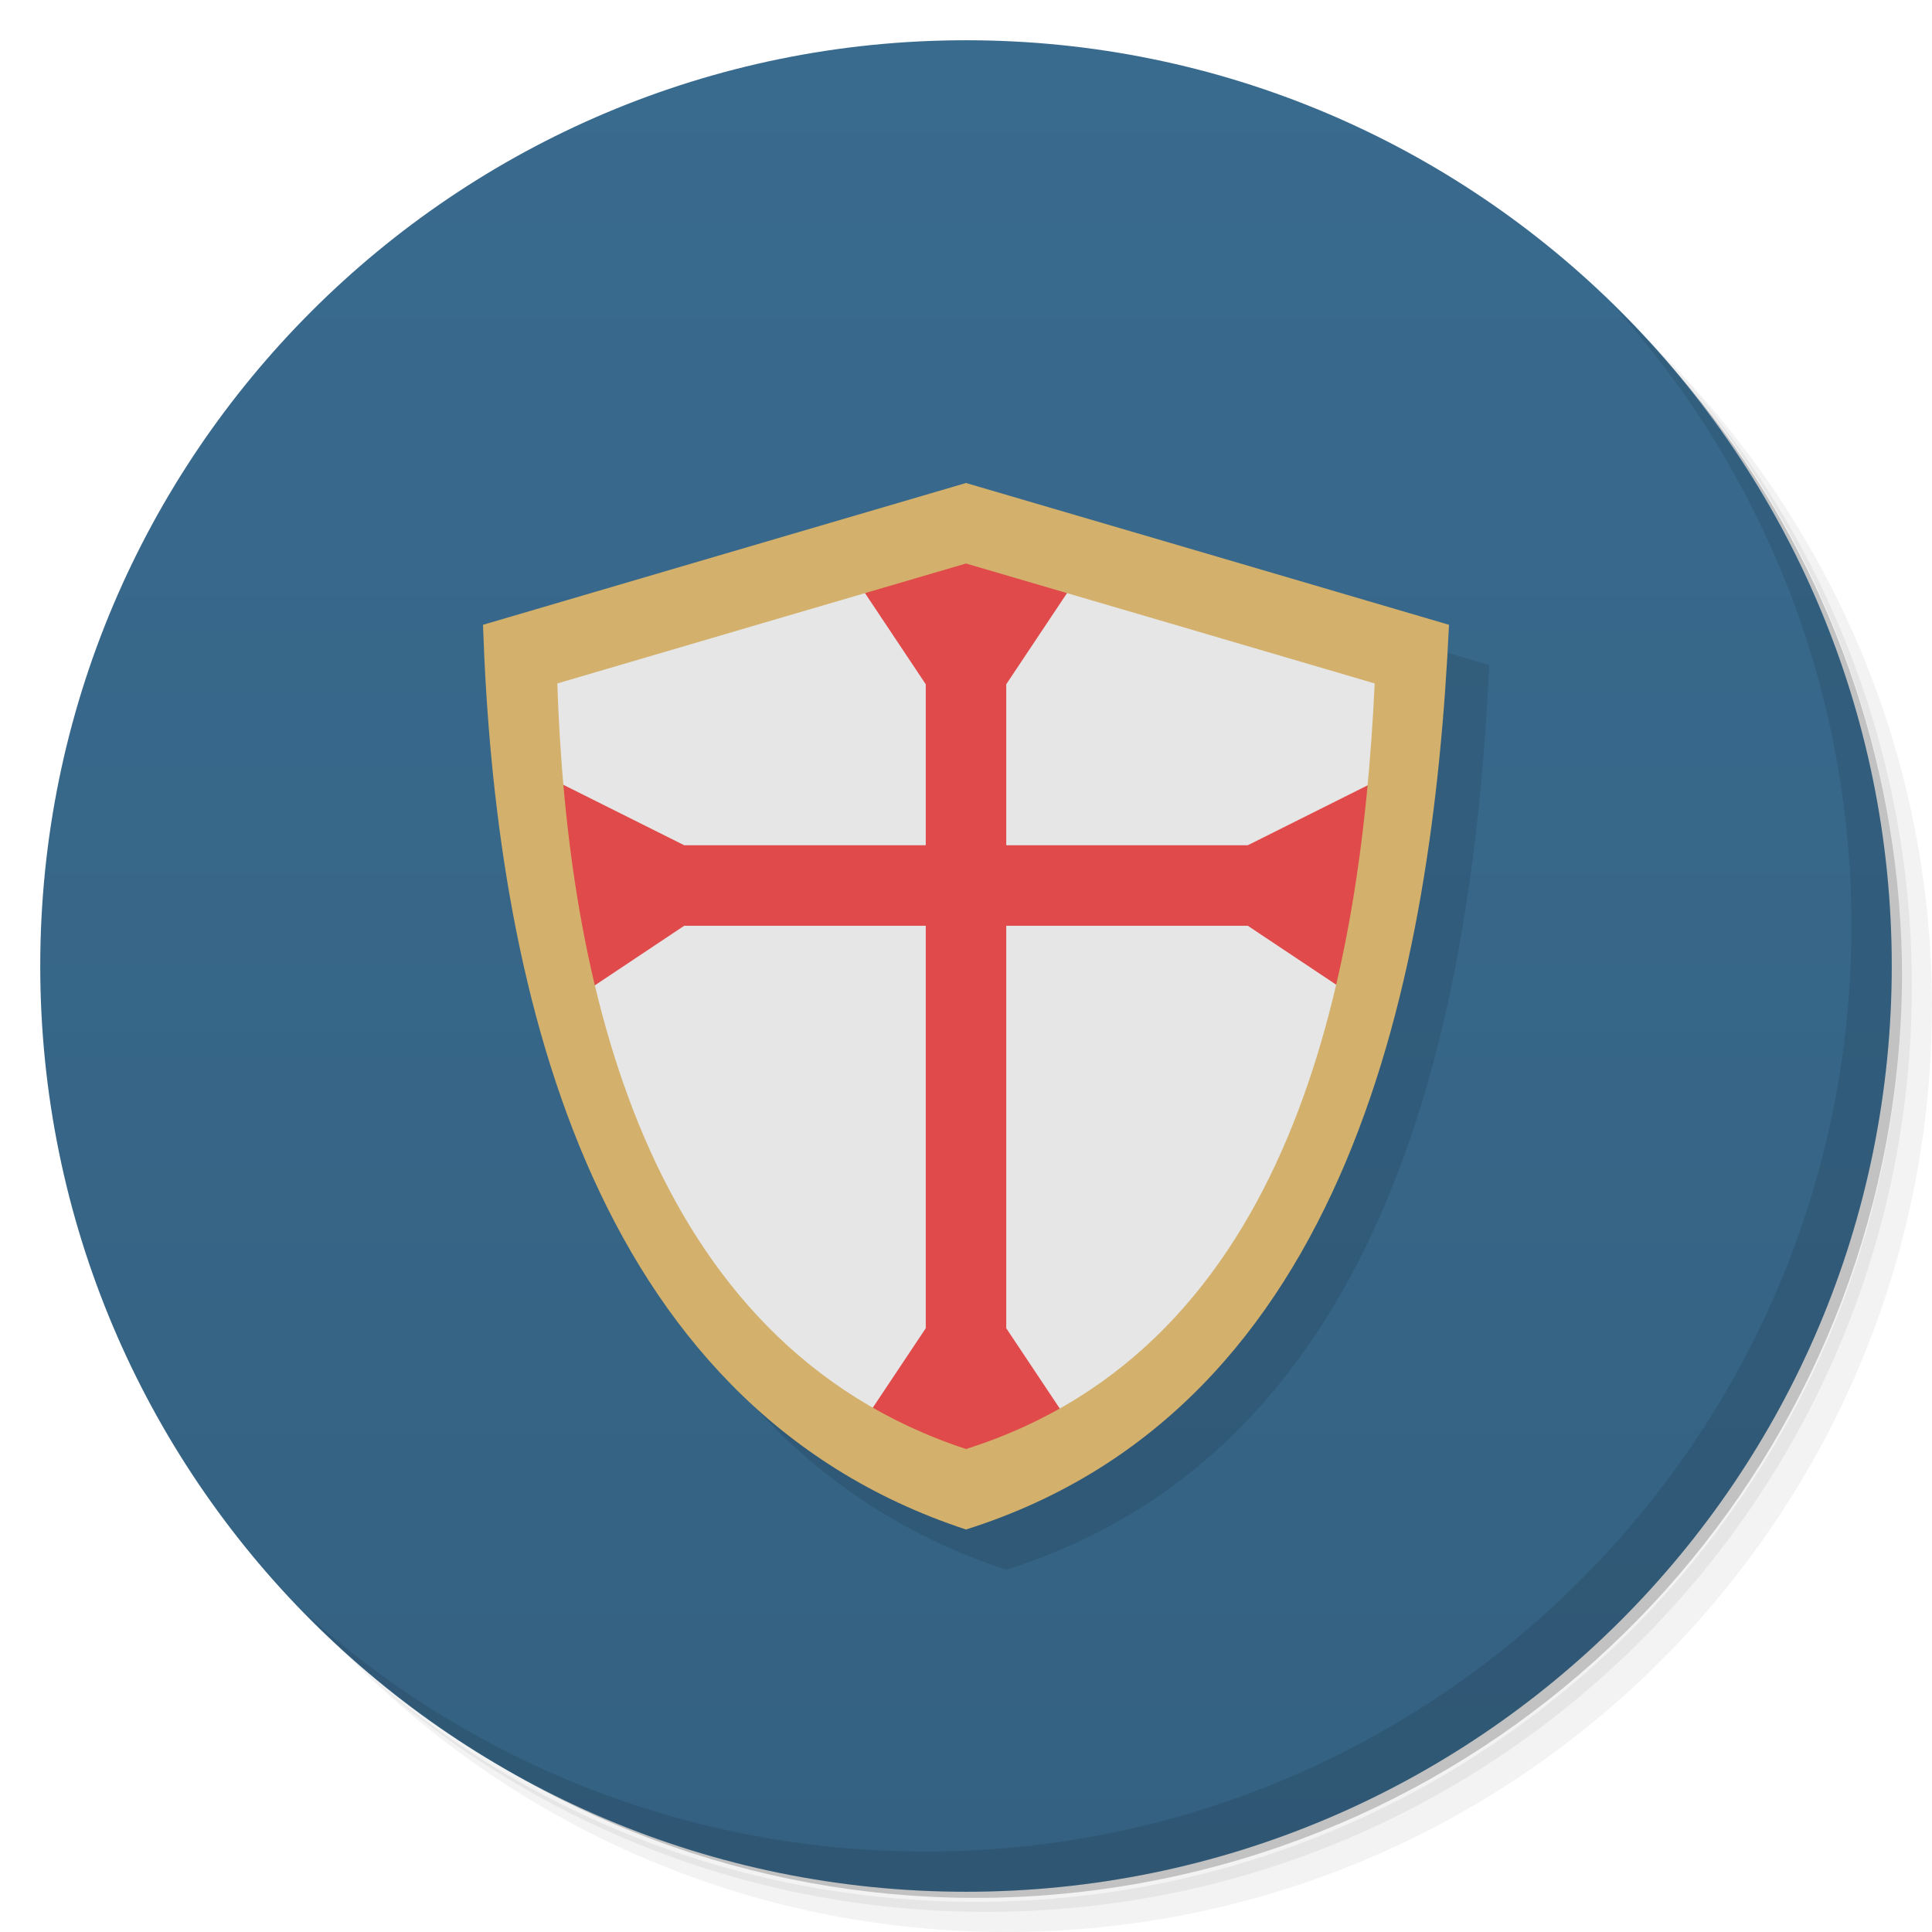
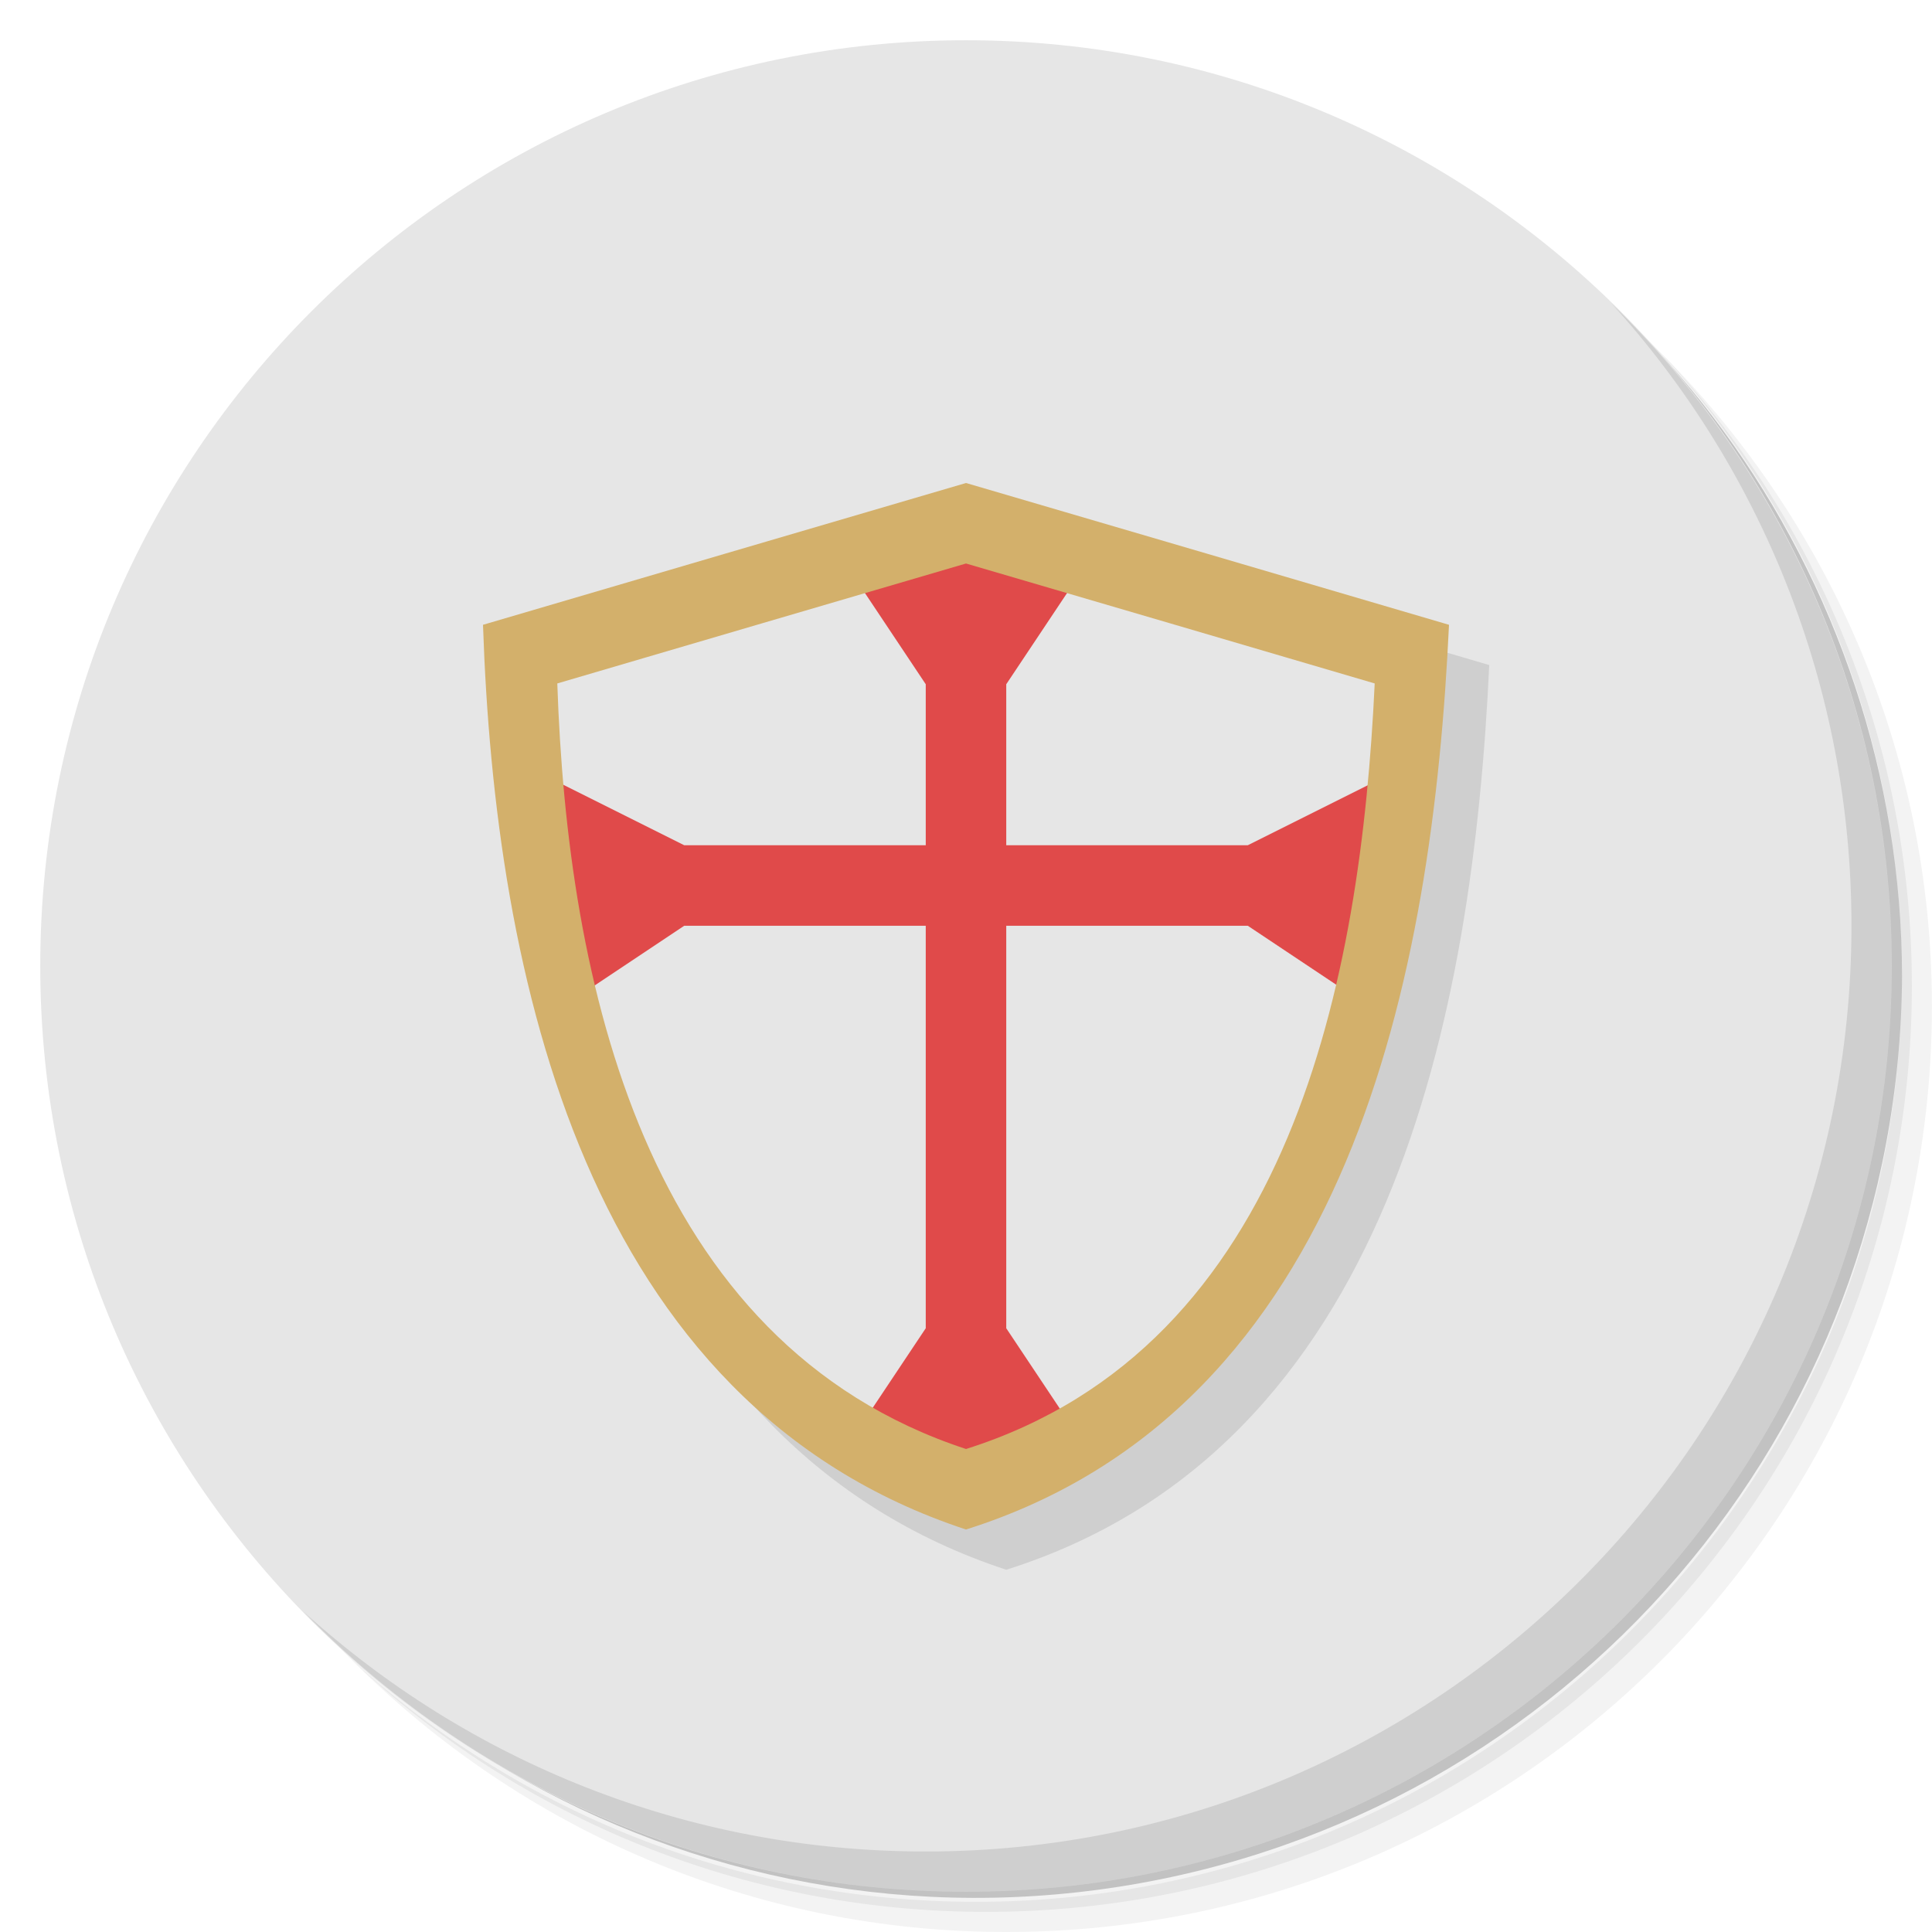
- <svg xmlns="http://www.w3.org/2000/svg" viewBox="0 0 48 48">
-   <defs>
+ <svg xmlns="http://www.w3.org/2000/svg" viewBox="0 0 48 48" id="svg2" version="1.1">
+   <defs id="defs4">
    <linearGradient id="linearGradient4260" x1="1" x2="47" gradientUnits="userSpaceOnUse">
-       <stop style="stop-color:#346181;stop-opacity:1" />
-       <stop offset="1" style="stop-color:#396b8f;stop-opacity:1" />
+       <stop style="stop-color:#346181;stop-opacity:1" id="stop7" />
+       <stop offset="1" style="stop-color:#396b8f;stop-opacity:1" id="stop9" />
    </linearGradient>
  </defs>
-   <g>
-     <path d="m 36.31 5 c 5.859 4.062 9.688 10.831 9.688 18.5 c 0 12.426 -10.07 22.5 -22.5 22.5 c -7.669 0 -14.438 -3.828 -18.5 -9.688 c 1.037 1.822 2.306 3.499 3.781 4.969 c 4.085 3.712 9.514 5.969 15.469 5.969 c 12.703 0 23 -10.298 23 -23 c 0 -5.954 -2.256 -11.384 -5.969 -15.469 c -1.469 -1.475 -3.147 -2.744 -4.969 -3.781 z m 4.969 3.781 c 3.854 4.113 6.219 9.637 6.219 15.719 c 0 12.703 -10.297 23 -23 23 c -6.081 0 -11.606 -2.364 -15.719 -6.219 c 4.16 4.144 9.883 6.719 16.219 6.719 c 12.703 0 23 -10.298 23 -23 c 0 -6.335 -2.575 -12.06 -6.719 -16.219 z" style="opacity:0.05" />
-     <path d="m 41.28 8.781 c 3.712 4.085 5.969 9.514 5.969 15.469 c 0 12.703 -10.297 23 -23 23 c -5.954 0 -11.384 -2.256 -15.469 -5.969 c 4.113 3.854 9.637 6.219 15.719 6.219 c 12.703 0 23 -10.298 23 -23 c 0 -6.081 -2.364 -11.606 -6.219 -15.719 z" style="opacity:0.1" />
-     <path d="m 31.25 2.375 c 8.615 3.154 14.75 11.417 14.75 21.13 c 0 12.426 -10.07 22.5 -22.5 22.5 c -9.708 0 -17.971 -6.135 -21.12 -14.75 a 23 23 0 0 0 44.875 -7 a 23 23 0 0 0 -16 -21.875 z" style="opacity:0.2" />
+   <g id="g11">
+     <path d="m 36.31 5 c 5.859 4.062 9.688 10.831 9.688 18.5 c 0 12.426 -10.07 22.5 -22.5 22.5 c -7.669 0 -14.438 -3.828 -18.5 -9.688 c 1.037 1.822 2.306 3.499 3.781 4.969 c 4.085 3.712 9.514 5.969 15.469 5.969 c 12.703 0 23 -10.298 23 -23 c 0 -5.954 -2.256 -11.384 -5.969 -15.469 c -1.469 -1.475 -3.147 -2.744 -4.969 -3.781 z m 4.969 3.781 c 3.854 4.113 6.219 9.637 6.219 15.719 c 0 12.703 -10.297 23 -23 23 c -6.081 0 -11.606 -2.364 -15.719 -6.219 c 4.16 4.144 9.883 6.719 16.219 6.719 c 12.703 0 23 -10.298 23 -23 c 0 -6.335 -2.575 -12.06 -6.719 -16.219 z" style="opacity:0.05" id="path13" />
+     <path d="m 41.28 8.781 c 3.712 4.085 5.969 9.514 5.969 15.469 c 0 12.703 -10.297 23 -23 23 c -5.954 0 -11.384 -2.256 -15.469 -5.969 c 4.113 3.854 9.637 6.219 15.719 6.219 c 12.703 0 23 -10.298 23 -23 c 0 -6.081 -2.364 -11.606 -6.219 -15.719 z" style="opacity:0.1" id="path15" />
+     <path d="m 31.25 2.375 c 8.615 3.154 14.75 11.417 14.75 21.13 c 0 12.426 -10.07 22.5 -22.5 22.5 c -9.708 0 -17.971 -6.135 -21.12 -14.75 a 23 23 0 0 0 44.875 -7 a 23 23 0 0 0 -16 -21.875 z" style="opacity:0.2" id="path17" />
  </g>
-   <g transform="matrix(0,-1,1,0,0,48)" style="fill:url(#linearGradient4260);fill-opacity:1">
-     <path d="M 24,1 C 36.703,1 47,11.297 47,24 47,36.703 36.703,47 24,47 11.297,47 1,36.703 1,24 1,11.297 11.297,1 24,1 Z" />
+   <g transform="matrix(0,-1,1,0,0,48)" style="fill:#e6e6e6;fill-opacity:1" id="g19">
+     <path d="M 24,1 C 36.703,1 47,11.297 47,24 47,36.703 36.703,47 24,47 11.297,47 1,36.703 1,24 1,11.297 11.297,1 24,1 Z" id="path21" style="fill:#e6e6e6;fill-opacity:1" />
  </g>
-   <g transform="translate(0,1)">
-     <g>
-       <g transform="translate(1,1)">
-         <g style="opacity:0.1">
-           <g>
-             <path d="M 24,11 C 20,12.172 16,13.348 12,14.523 12.293,23.246 14.531,33.886 24,37 33.57,33.98 35.594,23.152 36,14.523 32,13.347 28,12.171 24,11 m 0,0" style="fill:#000;fill-opacity:1;stroke:none;fill-rule:evenodd" />
+   <g transform="translate(0,1)" id="g23">
+     <g id="g25">
+       <g transform="translate(1,1)" id="g27">
+         <g style="opacity:0.1" id="g29">
+           <g id="g31">
+             <path d="M 24,11 C 20,12.172 16,13.348 12,14.523 12.293,23.246 14.531,33.886 24,37 33.57,33.98 35.594,23.152 36,14.523 32,13.347 28,12.171 24,11 m 0,0" style="fill:#000;fill-opacity:1;stroke:none;fill-rule:evenodd" id="path33" />
          </g>
        </g>
      </g>
    </g>
  </g>
-   <g>
-     <path d="m 40.03 7.531 c 3.712 4.084 5.969 9.514 5.969 15.469 0 12.703 -10.297 23 -23 23 c -5.954 0 -11.384 -2.256 -15.469 -5.969 4.178 4.291 10.01 6.969 16.469 6.969 c 12.703 0 23 -10.298 23 -23 0 -6.462 -2.677 -12.291 -6.969 -16.469 z" style="opacity:0.1" />
+   <g id="g35">
+     <path d="m 40.03 7.531 c 3.712 4.084 5.969 9.514 5.969 15.469 0 12.703 -10.297 23 -23 23 c -5.954 0 -11.384 -2.256 -15.469 -5.969 4.178 4.291 10.01 6.969 16.469 6.969 c 12.703 0 23 -10.298 23 -23 0 -6.462 -2.677 -12.291 -6.969 -16.469 z" style="opacity:0.1" id="path37" />
  </g>
-   <path d="m 24 14 c -3.385 0.992 -6.769 1.987 -10.154 2.981 0.248 7.381 2.142 16.384 10.154 19.02 8.098 -2.555 9.81 -11.718 10.154 -19.02 -3.385 -0.995 -6.769 -1.99 -10.154 -2.981 m 0 0" style="fill:#e6e6e6;fill-opacity:1;stroke:none;fill-rule:evenodd" />
-   <path d="m 24 13 c -3.692 1.082 -7.385 2.167 -11.08 3.252 0.27 8.05 2.336 17.874 11.08 20.748 8.834 -2.788 10.702 -12.783 11.08 -20.748 -3.692 -1.086 -7.385 -2.171 -11.08 -3.252 m 0 0" style="fill:#e6e6e6;fill-opacity:1;stroke:none;fill-rule:evenodd" />
-   <path d="m 24 13 l -3 1 l 2 3 l 0 4 l -6 0 l -4 -2 l 0 3 l 1 3 l 3 -2 l 6 0 l 0 10 l -2 3 l 3 1 l 3 -1 l -2 -3 l 0 -10 l 6 0 l 3 2 l 1 -3 l 0 -3 l -4 2 l -6 0 l 0 -4 l 2 -3 l -3 -1 z" style="fill:#e04a4a;opacity:1;fill-opacity:1;stroke:none;fill-rule:nonzero" />
-   <path d="m 24 12 c -4 1.172 -8 2.348 -12 3.523 c 0.293 8.723 2.531 19.363 12 22.477 c 9.57 -3.02 11.594 -13.848 12 -22.477 c -4 -1.176 -8 -2.352 -12 -3.523 z m 0 2 c 3.385 0.991 6.77 1.985 10.154 2.98 c -0.344 7.301 -2.057 16.464 -10.154 19.02 c -8.01 -2.635 -9.906 -11.639 -10.154 -19.02 c 3.385 -0.994 6.77 -1.989 10.154 -2.98 z" style="fill:#d3b06b;fill-opacity:1;stroke:none;fill-rule:evenodd" />
+   <path d="m 24 14 c -3.385 0.992 -6.769 1.987 -10.154 2.981 0.248 7.381 2.142 16.384 10.154 19.02 8.098 -2.555 9.81 -11.718 10.154 -19.02 -3.385 -0.995 -6.769 -1.99 -10.154 -2.981 m 0 0" style="fill:#e6e6e6;fill-opacity:1;stroke:none;fill-rule:evenodd" id="path39" />
+   <path d="m 24 13 c -3.692 1.082 -7.385 2.167 -11.08 3.252 0.27 8.05 2.336 17.874 11.08 20.748 8.834 -2.788 10.702 -12.783 11.08 -20.748 -3.692 -1.086 -7.385 -2.171 -11.08 -3.252 m 0 0" style="fill:#e6e6e6;fill-opacity:1;stroke:none;fill-rule:evenodd" id="path41" />
+   <path d="m 24 13 l -3 1 l 2 3 l 0 4 l -6 0 l -4 -2 l 0 3 l 1 3 l 3 -2 l 6 0 l 0 10 l -2 3 l 3 1 l 3 -1 l -2 -3 l 0 -10 l 6 0 l 3 2 l 1 -3 l 0 -3 l -4 2 l -6 0 l 0 -4 l 2 -3 l -3 -1 z" style="fill:#e04a4a;opacity:1;fill-opacity:1;stroke:none;fill-rule:nonzero" id="path43" />
+   <path d="m 24 12 c -4 1.172 -8 2.348 -12 3.523 c 0.293 8.723 2.531 19.363 12 22.477 c 9.57 -3.02 11.594 -13.848 12 -22.477 c -4 -1.176 -8 -2.352 -12 -3.523 z m 0 2 c 3.385 0.991 6.77 1.985 10.154 2.98 c -0.344 7.301 -2.057 16.464 -10.154 19.02 c -8.01 -2.635 -9.906 -11.639 -10.154 -19.02 c 3.385 -0.994 6.77 -1.989 10.154 -2.98 z" style="fill:#d3b06b;fill-opacity:1;stroke:none;fill-rule:evenodd" id="path45" />
</svg>
